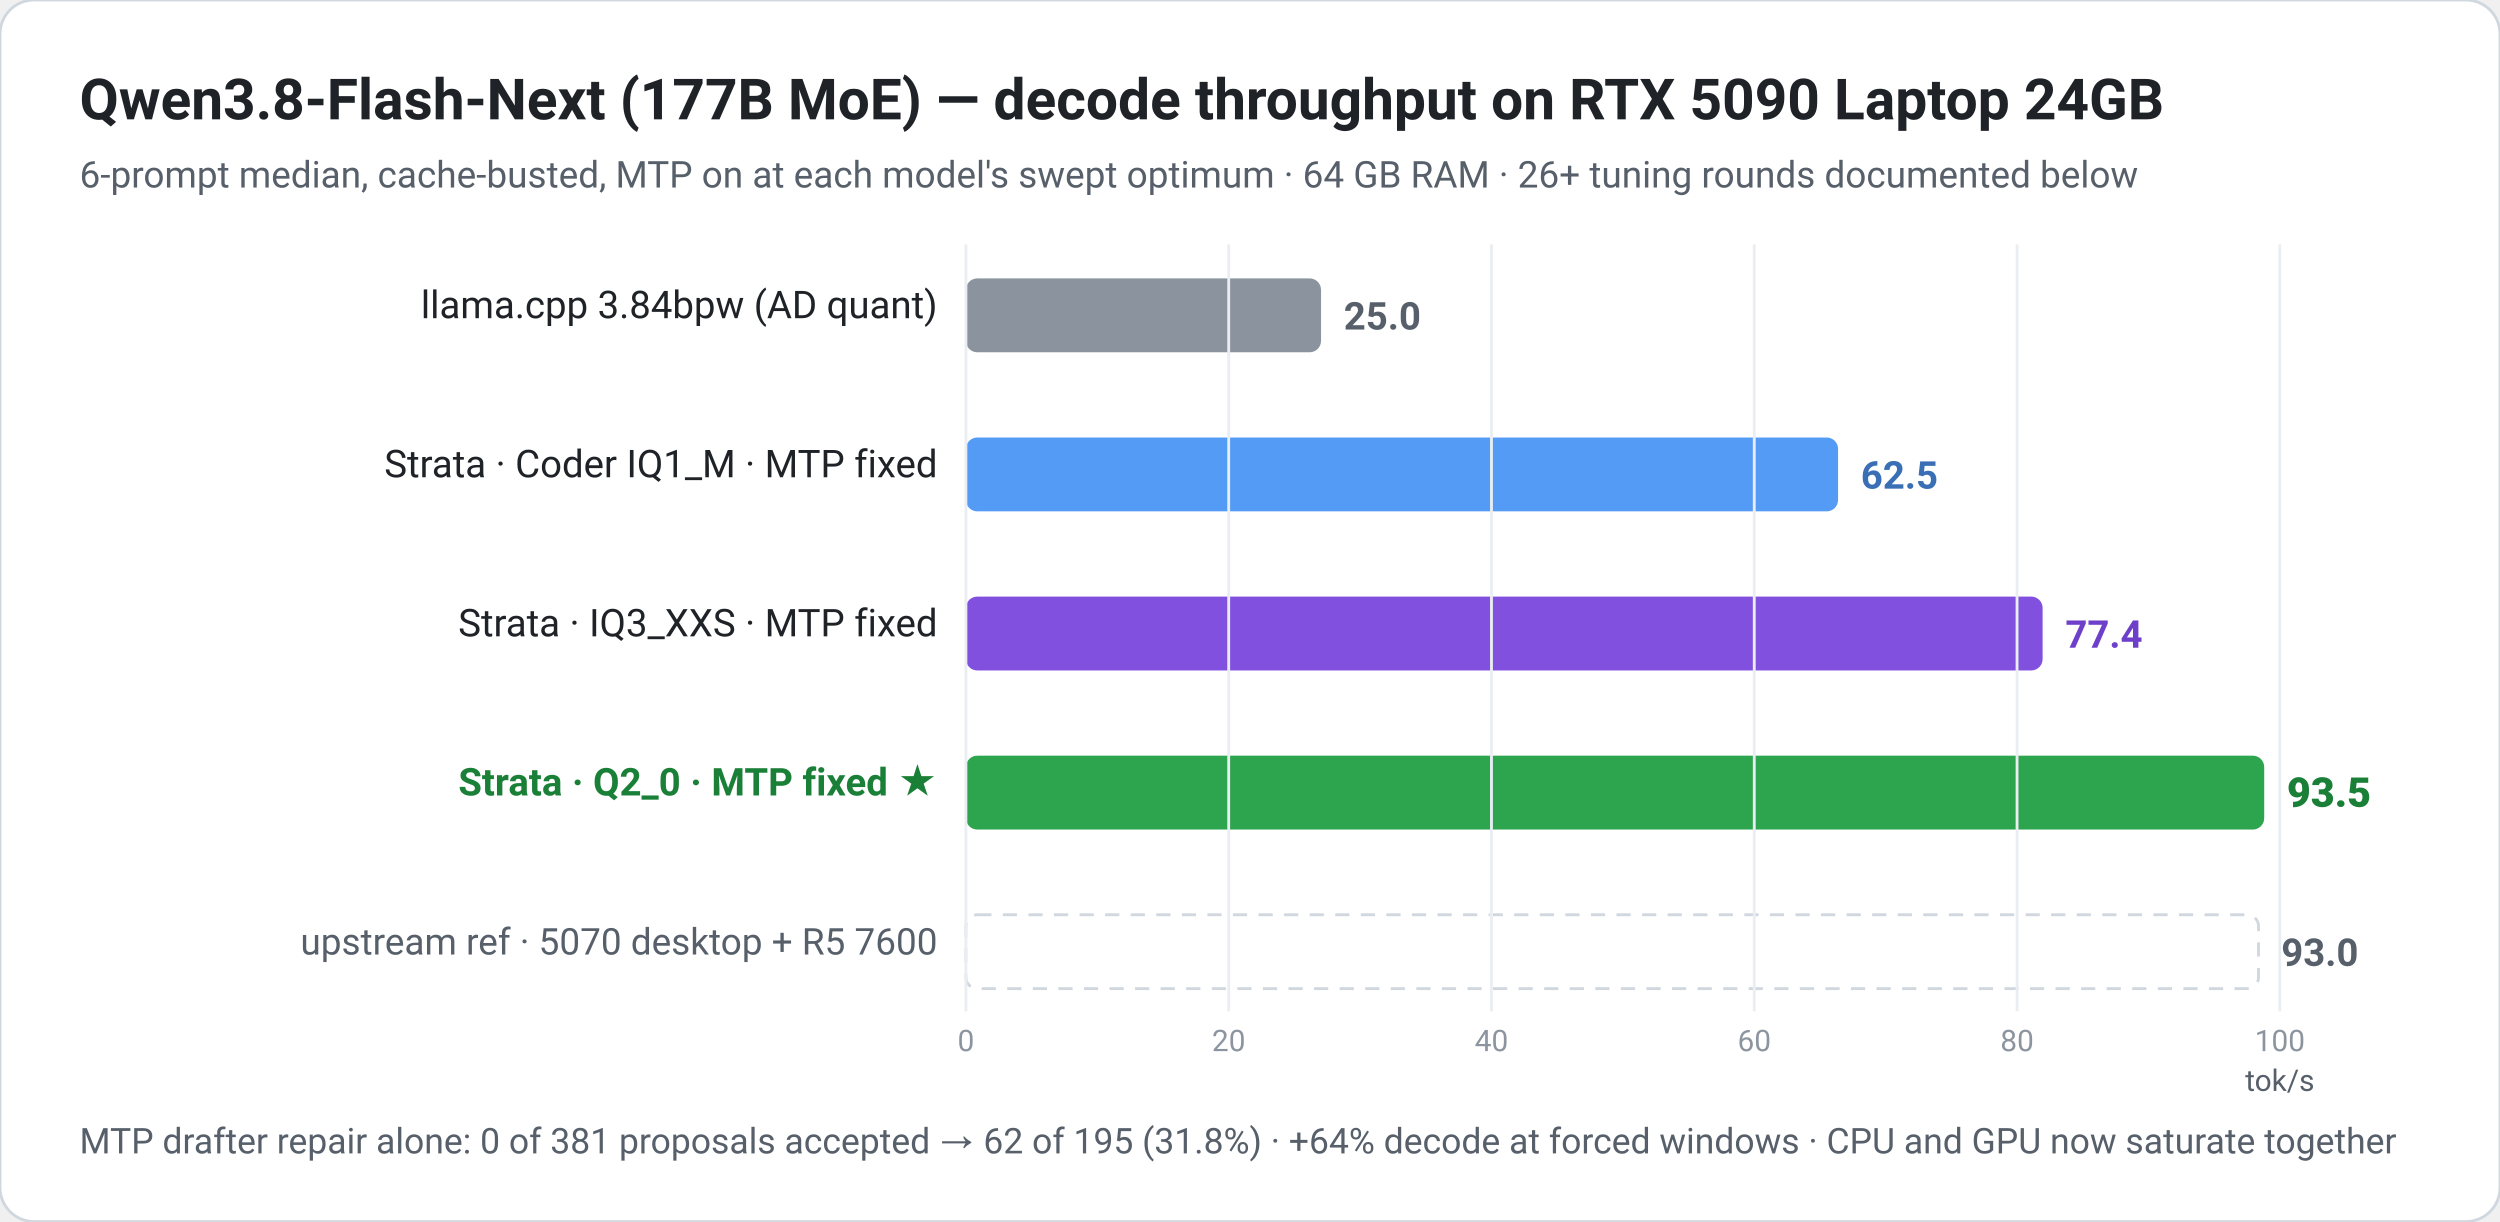
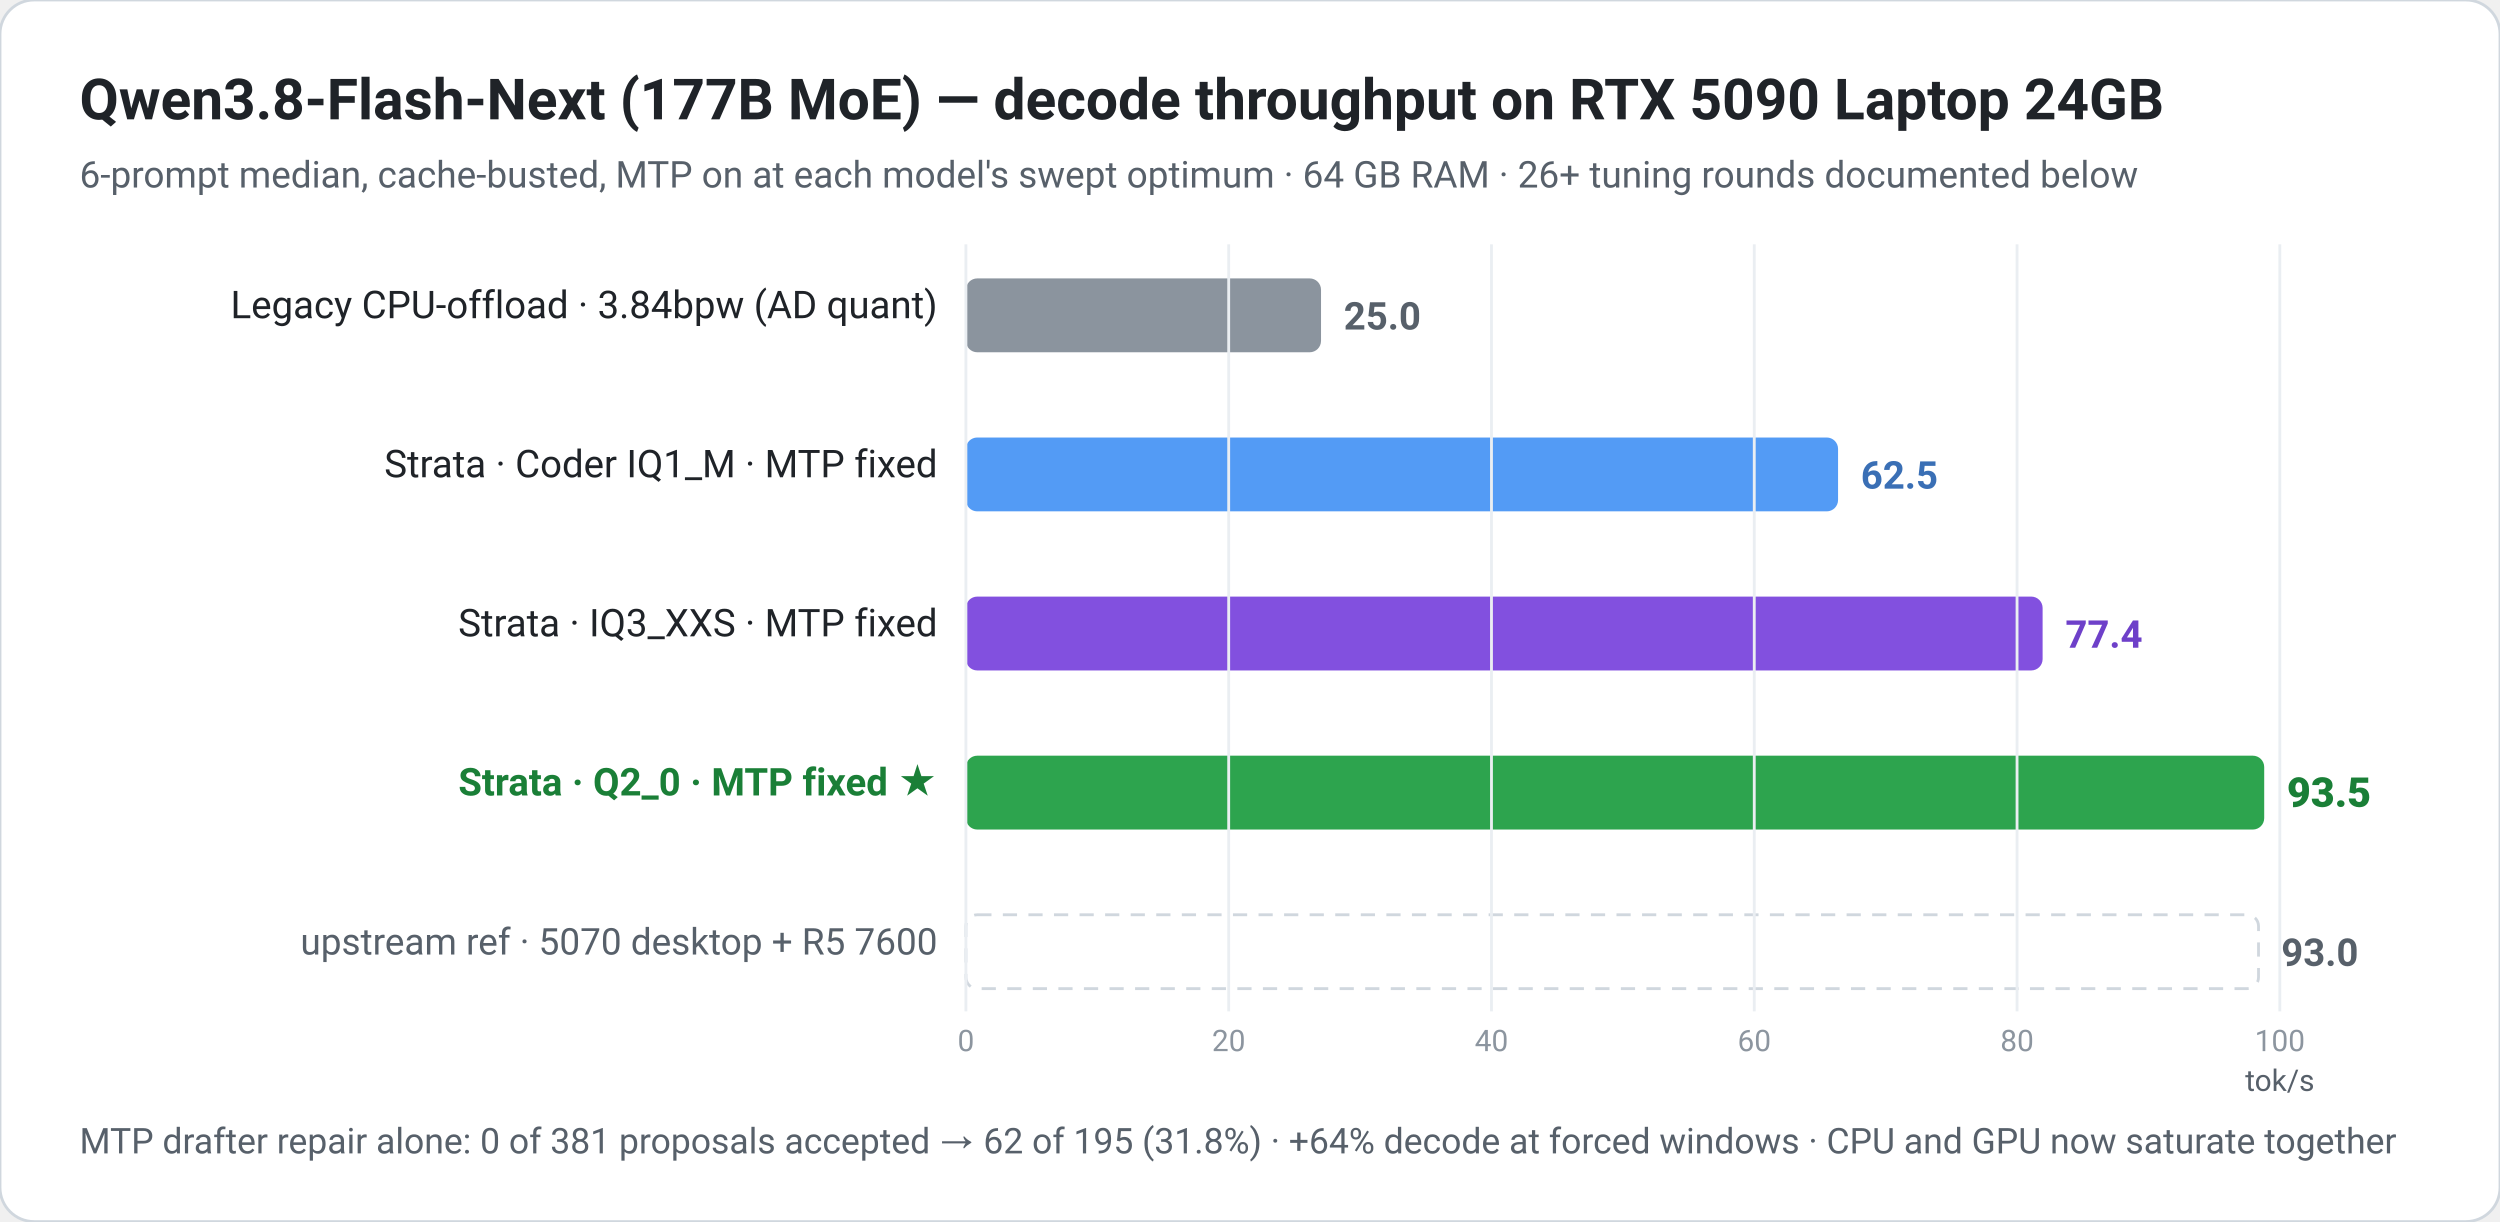
<svg xmlns="http://www.w3.org/2000/svg" viewBox="0 0 880 430" font-family="-apple-system,'Segoe UI',Roboto,Helvetica,Arial,sans-serif">
  <rect x="0" y="0" width="880" height="430" rx="12" fill="#ffffff" stroke="#d0d7de" stroke-width="1" />
  <text x="28" y="42" font-size="20" font-weight="700" fill="#1f2328">Qwen3.8-Flash-Next (177B MoE) — decode throughput on RTX 5090 Laptop 24GB</text>
  <text x="28" y="66" font-size="13" fill="#57606a">6-prompt median, cache-busted, MTP on at each model's swept optimum · 64 GB RAM · 26+ tuning rounds documented below</text>
-   <text x="330" y="112" font-size="13.5" text-anchor="end" fill="#1f2328">llama.cpp 3.84bpw (AD quant)</text>
+   <text x="330" y="112" font-size="13.5" text-anchor="end" fill="#1f2328">Legacy CPU-offload · 3.84bpw (AD quant)</text>
  <rect x="340" y="98" width="125" height="26" rx="4" fill="#8b949e" />
  <text x="473" y="116" font-size="13.5" font-weight="700" fill="#57606a">25.0</text>
  <text x="330" y="168" font-size="13.5" text-anchor="end" fill="#1f2328">Strata · Coder IQ1_M · MTP fixed</text>
  <rect x="340" y="154" width="307" height="26" rx="4" fill="#539bf5" />
  <text x="655" y="172" font-size="13.5" font-weight="700" fill="#3a6fb5">62.5</text>
  <text x="330" y="224" font-size="13.5" text-anchor="end" fill="#1f2328">Strata · IQ3_XXS · MTP fixed</text>
  <rect x="340" y="210" width="379" height="26" rx="4" fill="#8250df" />
  <text x="727" y="228" font-size="13.5" font-weight="700" fill="#6e40c9">77.4</text>
  <text x="330" y="280" font-size="13.5" font-weight="700" text-anchor="end" fill="#1a7f37">Strata · Q2_0 · MTP fixed ★</text>
  <rect x="340" y="266" width="457" height="26" rx="4" fill="#2da44e" />
  <text x="805" y="284" font-size="14.5" font-weight="800" fill="#1a7f37">93.5</text>
  <text x="330" y="336" font-size="13" text-anchor="end" fill="#57606a">upstream ref · 5070 desktop + R5 7600</text>
  <rect x="340" y="322" width="455" height="26" rx="4" fill="#ffffff" stroke="#d0d7de" stroke-dasharray="5,4" />
  <text x="803" y="340" font-size="13.5" font-weight="700" fill="#57606a">93.0</text>
  <g stroke="#eaeef2">
    <line x1="340" y1="86" x2="340" y2="356" />
    <line x1="432.5" y1="86" x2="432.5" y2="356" />
    <line x1="525" y1="86" x2="525" y2="356" />
    <line x1="617.5" y1="86" x2="617.5" y2="356" />
    <line x1="710" y1="86" x2="710" y2="356" />
    <line x1="802.5" y1="86" x2="802.5" y2="356" />
  </g>
  <g font-size="10.5" fill="#8c959f" text-anchor="middle">
    <text x="340" y="370">0</text>
    <text x="432.5" y="370">20</text>
    <text x="525" y="370">40</text>
    <text x="617.5" y="370">60</text>
    <text x="710" y="370">80</text>
    <text x="802.5" y="370">100</text>
    <text x="802.5" y="384" fill="#57606a">tok/s</text>
  </g>
  <text x="28" y="406" font-size="12.5" fill="#57606a">MTP drafter repair alone: 0 of 381 proposals accepted → 62 of 195 (31.8%) · +64% decode at forced windows · CPU and GPU now saturate together</text>
</svg>
